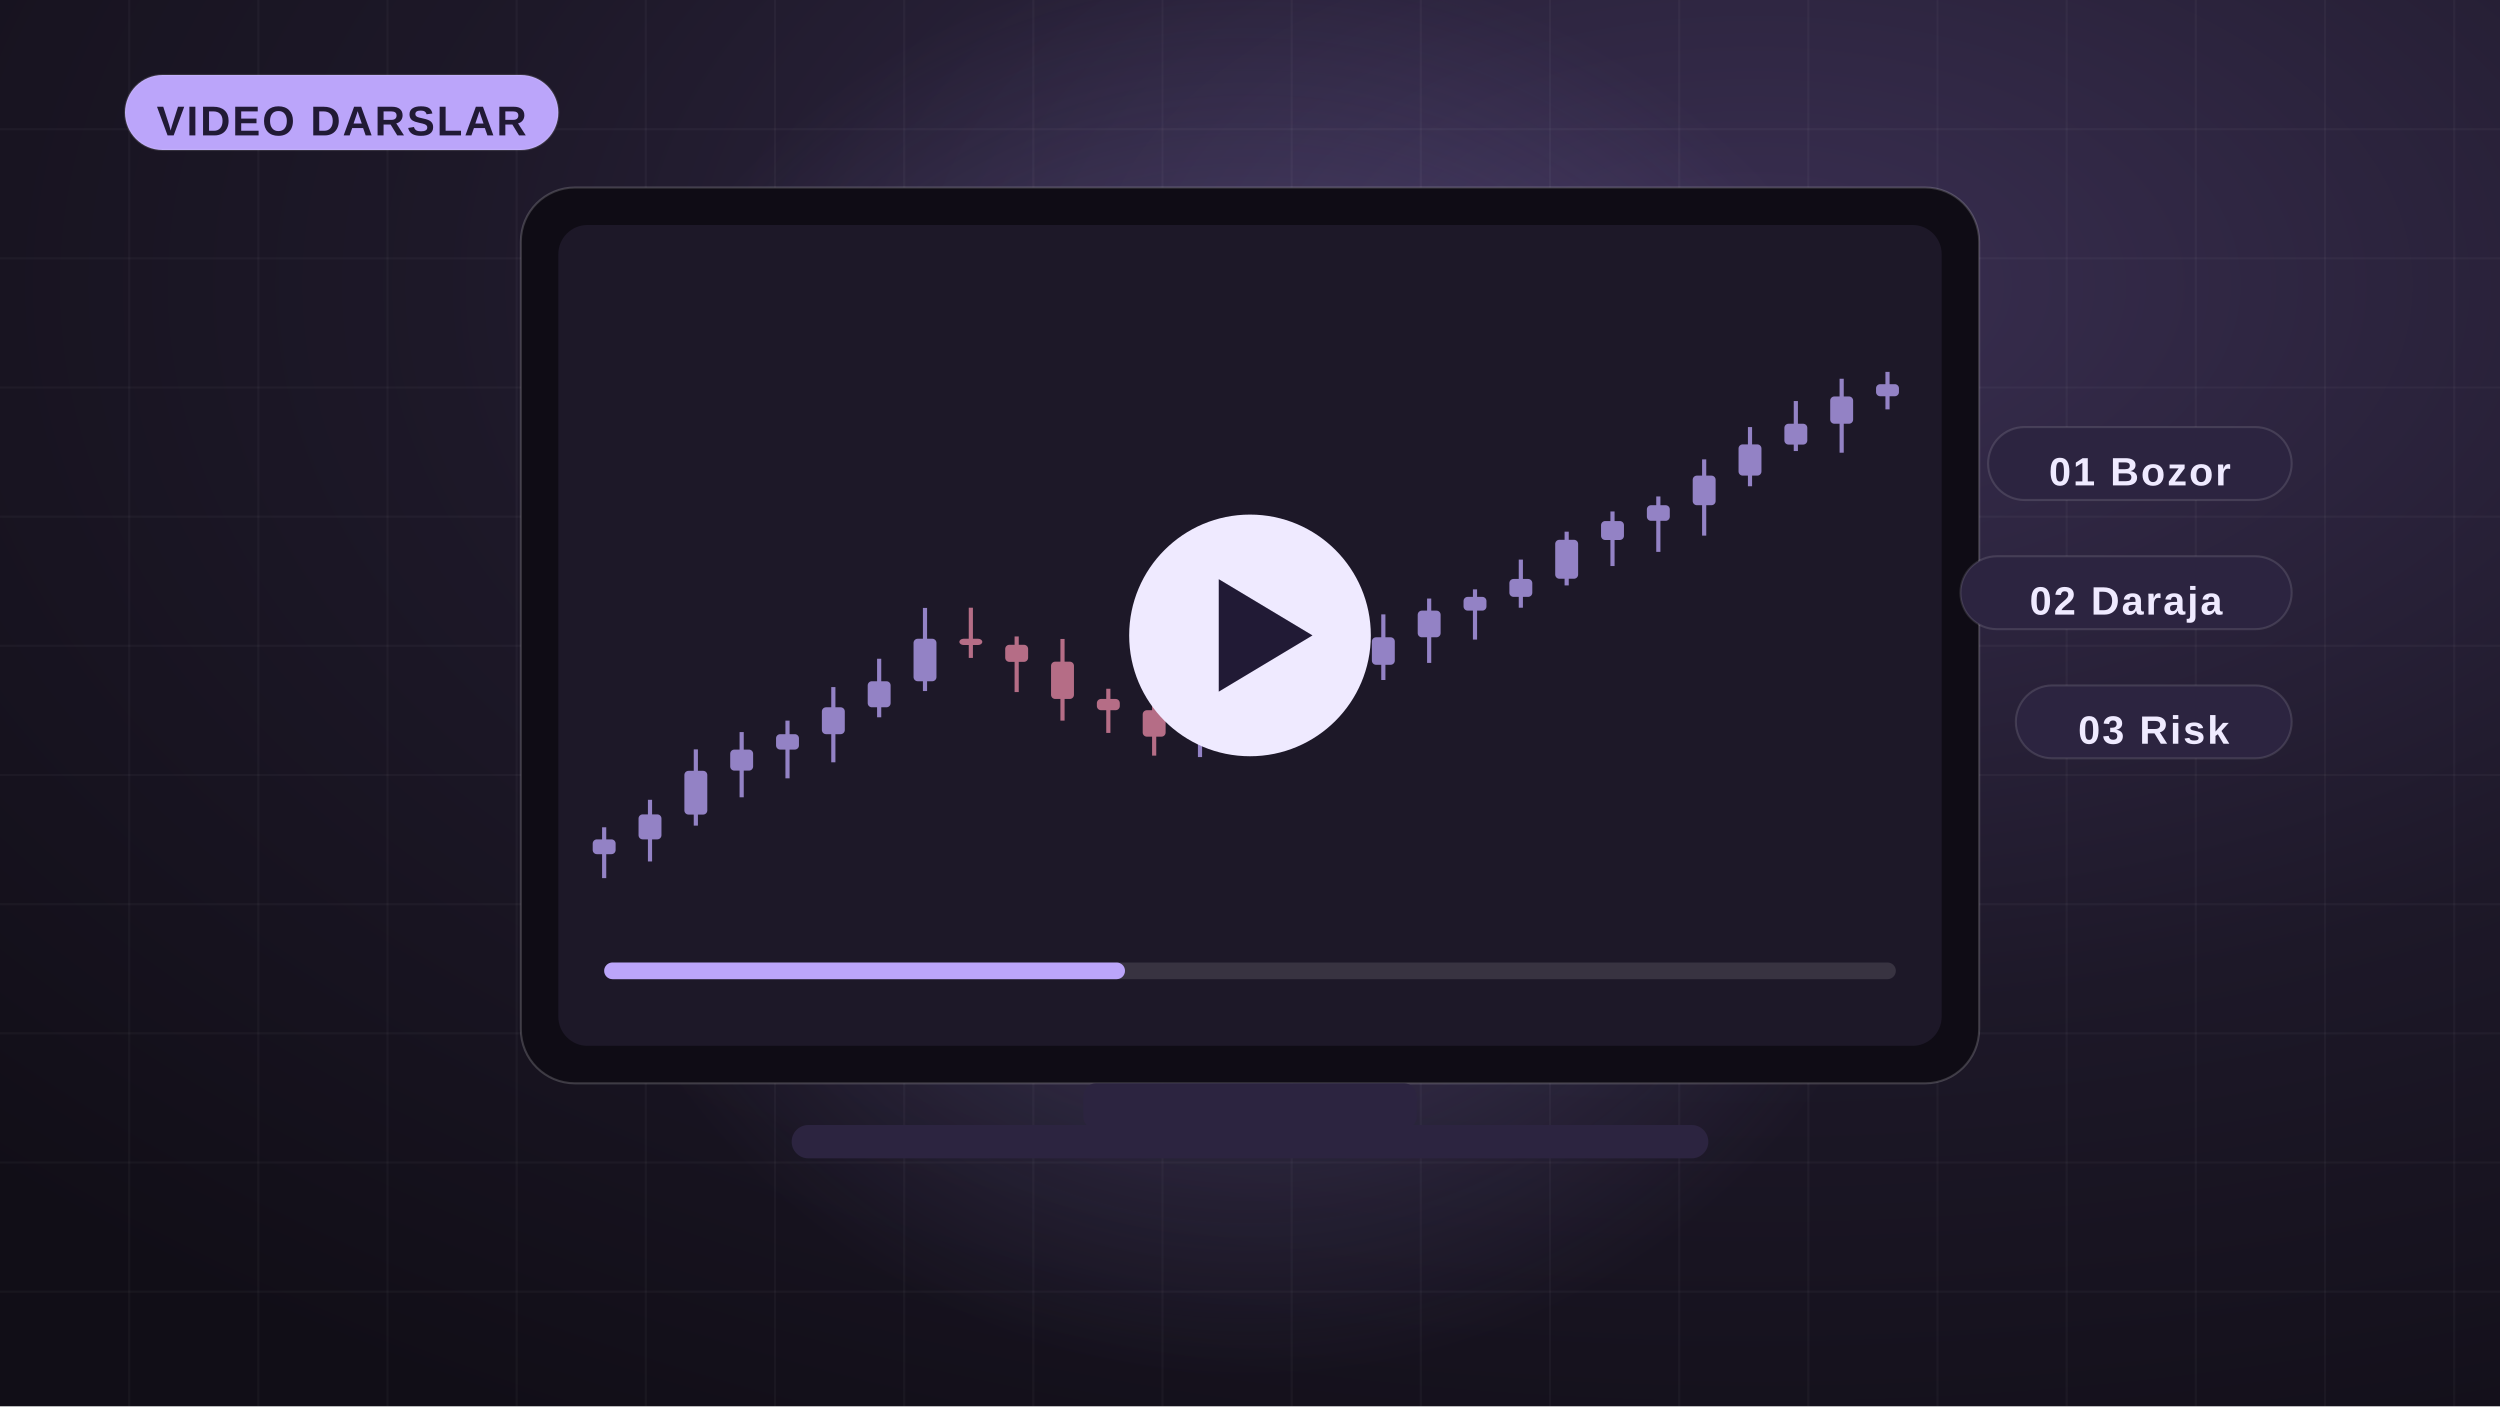
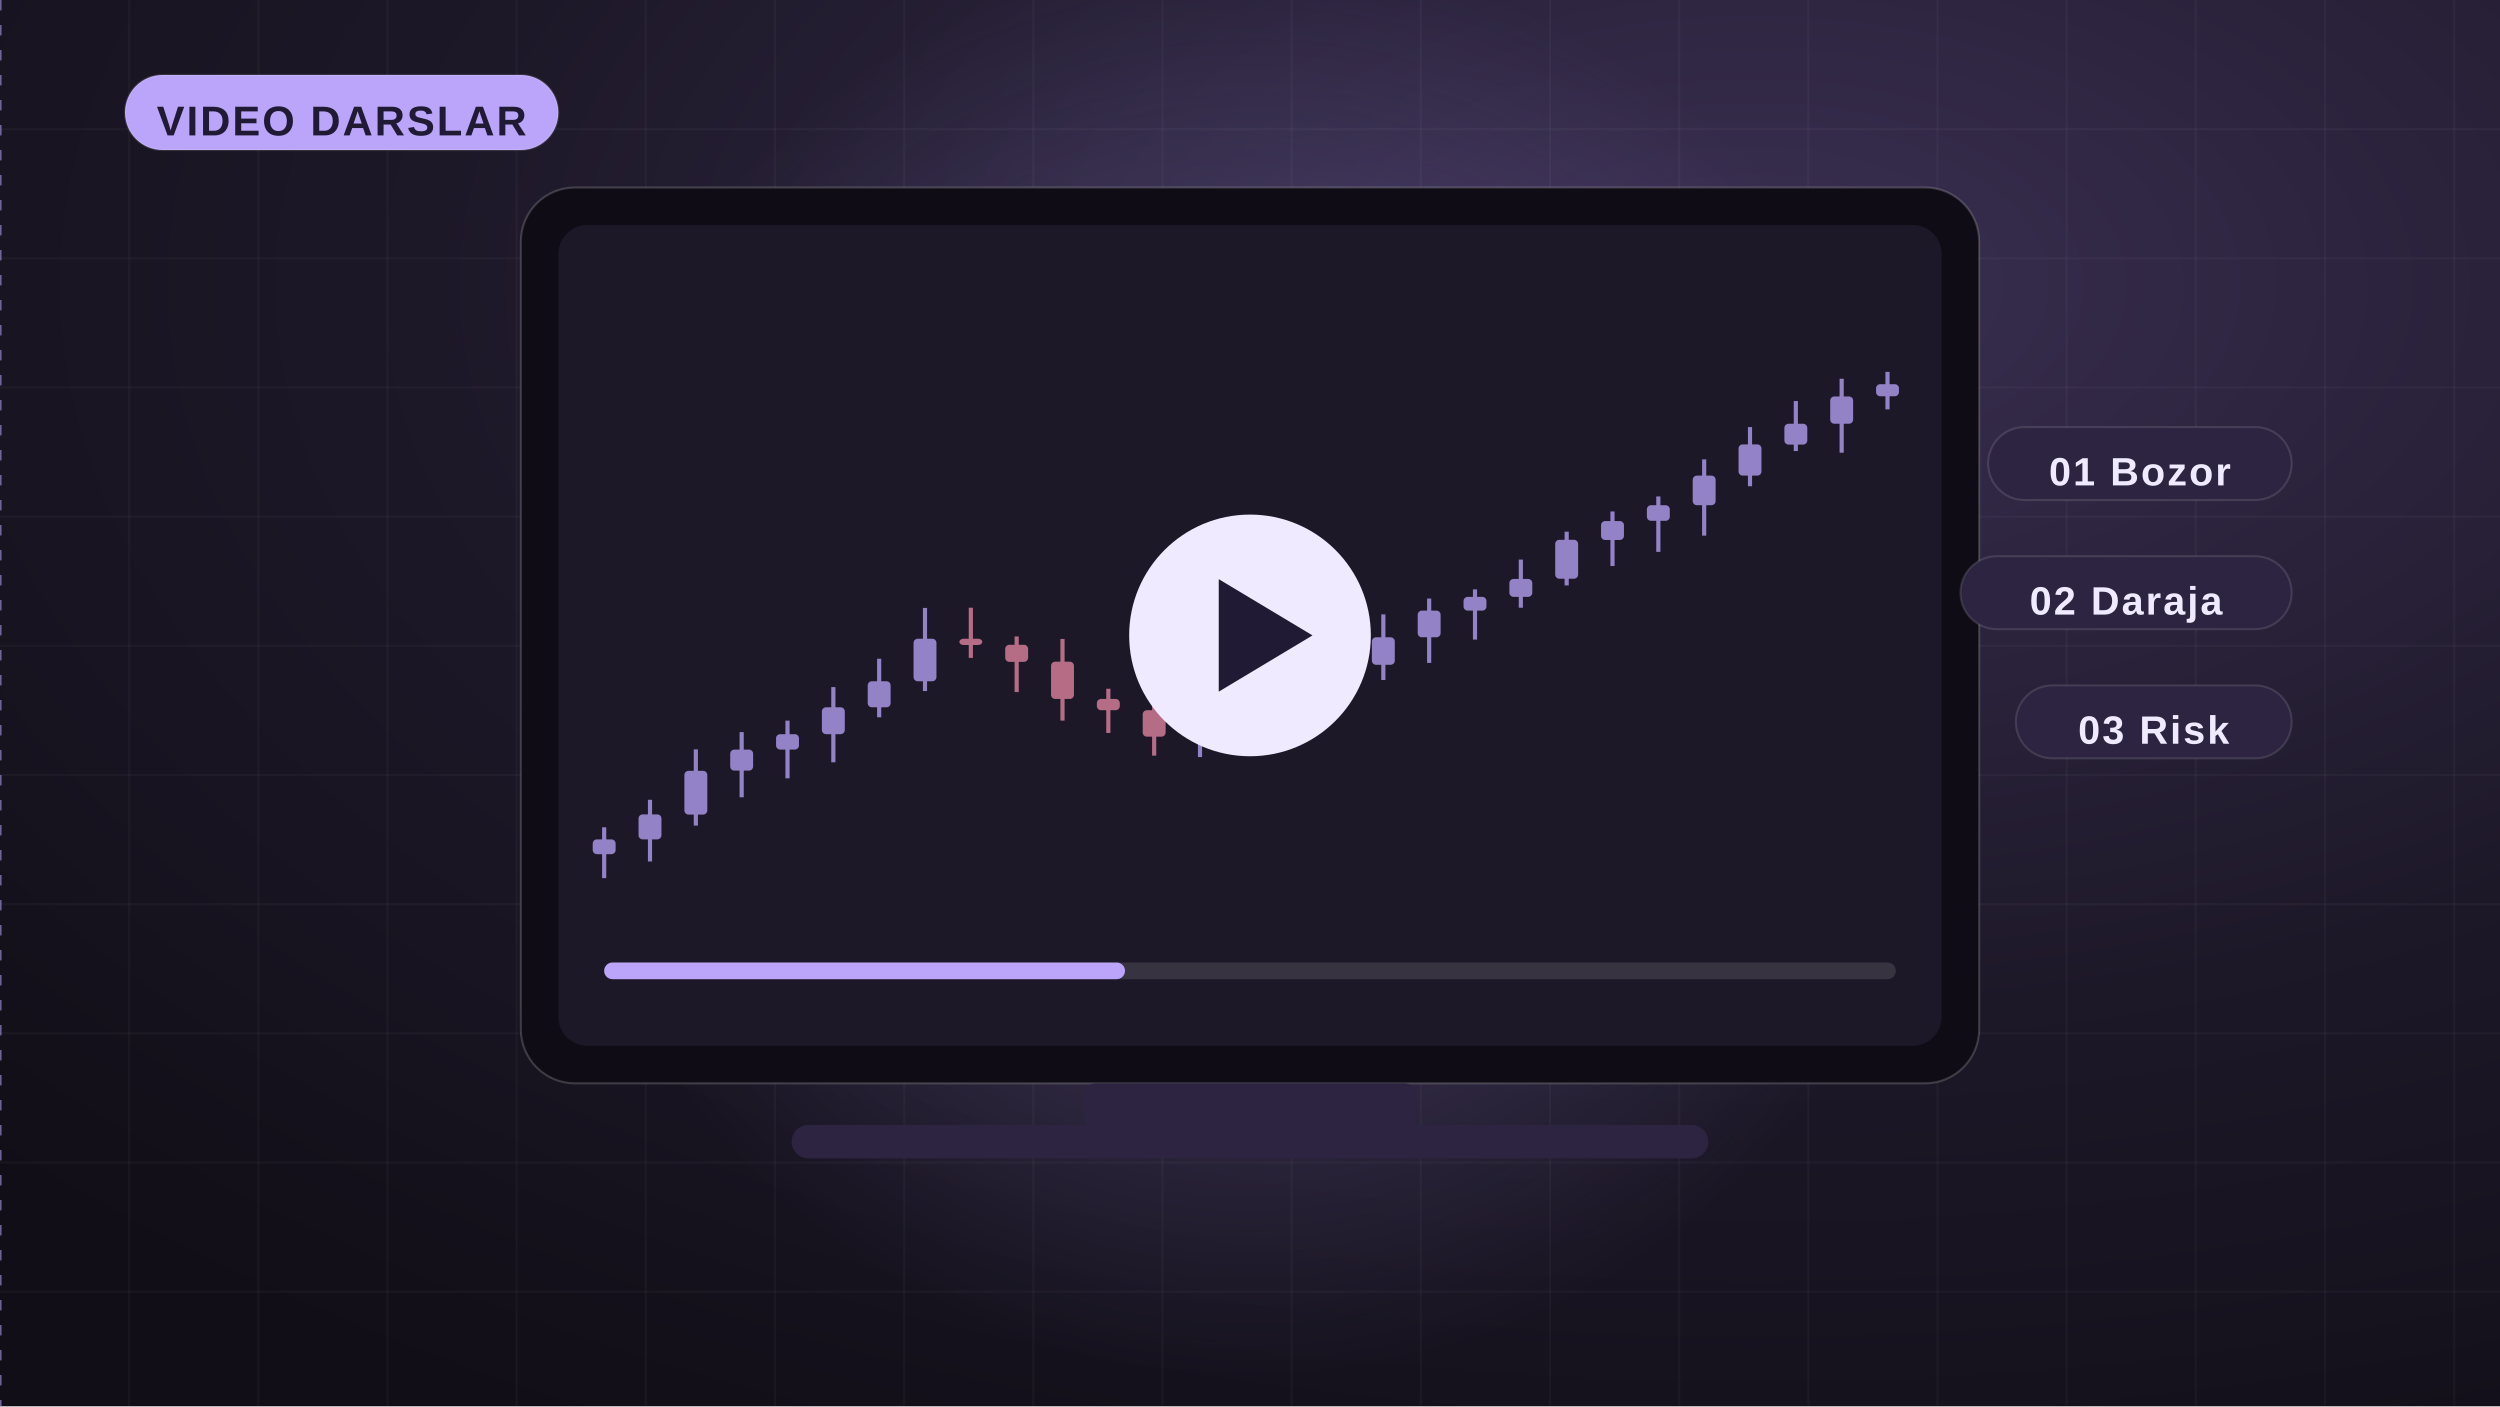
<svg xmlns="http://www.w3.org/2000/svg" width="1200" height="675" viewBox="0 0 1200 675">
  <style>
text{font-family:Arial,Helvetica,"Liberation Sans",sans-serif}
@keyframes grow{from{transform:scaleY(.05);opacity:0}to{transform:none;opacity:1}}
@keyframes live{0%,100%{transform:none}50%{transform:scaleY(1.22)}}
@keyframes flo{0%,100%{transform:translateY(0)}50%{transform:translateY(-6px)}}
@keyframes br{0%,100%{opacity:.7;transform:scale(1)}50%{opacity:1;transform:scale(1.1)}}
@keyframes march{to{stroke-dashoffset:-60}}
@keyframes draw{0%{stroke-dashoffset:1;opacity:1}38%{stroke-dashoffset:0}86%{stroke-dashoffset:0;opacity:1}96%{opacity:0}100%{stroke-dashoffset:1;opacity:0}}
@keyframes bob{0%,100%{transform:none}50%{transform:scaleY(.72)}}
@keyframes dp{0%,100%{transform:scale(1)}50%{transform:scale(1.18)}}
@keyframes hl{0%,100%{opacity:.35}50%{opacity:1}}
@keyframes rin{from{opacity:0;transform:translateX(-18px)}to{opacity:1;transform:none}}
@keyframes bobx{0%,100%{transform:none}50%{transform:scaleX(.78)}}
.row{animation:rin .8s cubic-bezier(.2,.8,.2,1) both}
.barx{transform-box:fill-box;animation:bobx 2.6s ease-in-out infinite}
.cd,.bar,.dot,.glow{transform-box:fill-box}
- .cd{transform-origin:50% 100%;animation:grow .7s cubic-bezier(.2,.8,.2,1) both}
- .cd.live{transform-origin:50% 50%;animation:grow .7s cubic-bezier(.2,.8,.2,1) both,live 1.8s ease-in-out 1.6s infinite}
+ @keyframes wave{0%,100%{transform:none}50%{transform:scaleY(.78)}}
+ .cd{transform-origin:50% 100%;animation:grow .7s cubic-bezier(.2,.8,.2,1) both,wave 2.8s ease-in-out infinite}
+ .cd.live{transform-origin:50% 50%;animation:grow .7s cubic-bezier(.2,.8,.2,1) both,live 1.6s ease-in-out infinite}
+ @keyframes scan{from{transform:translateX(-90px)}to{transform:translateX(1290px)}}
+ .scan{animation:scan 6.5s cubic-bezier(.45,0,.55,1) infinite}
.chip{animation:flo 4.5s ease-in-out infinite}
.glow{transform-origin:50% 50%;animation:br 6s ease-in-out infinite}
.dash{animation:march 3.2s linear infinite}
.draw{stroke-dasharray:1;stroke-dashoffset:1;animation:draw 8s cubic-bezier(.4,0,.2,1) .3s infinite}
.bar{transform-origin:50% 100%;animation:bob 2.4s ease-in-out infinite}
.dot{transform-origin:50% 50%;animation:dp 2.2s ease-in-out infinite}
.hl{animation:hl 2.2s ease-in-out infinite}
- @media (prefers-reduced-motion:reduce){*{animation:none!important}.draw{stroke-dasharray:none;stroke-dashoffset:0}}
+ @media (prefers-reduced-motion:reduce){*{animation:none!important}.draw{stroke-dasharray:none;stroke-dashoffset:0}.scan,.mdot{display:none}}
</style>
  <defs>
    <radialGradient id="bg" cx="70%" cy="20%" r="95%">
      <stop offset="0" stop-color="#3a2f52" />
      <stop offset=".55" stop-color="#1d1828" />
      <stop offset="1" stop-color="#110e17" />
    </radialGradient>
    <radialGradient id="glow" cx="50%" cy="50%" r="50%">
      <stop offset="0" stop-color="#a697eb" stop-opacity=".35" />
      <stop offset="1" stop-color="#a697eb" stop-opacity="0" />
    </radialGradient>
+     <linearGradient id="scanG" x1="0" y1="0" x2="1" y2="0">
+       <stop offset="0" stop-color="#bba5fa" stop-opacity="0" />
+       <stop offset="1" stop-color="#bba5fa" stop-opacity=".2" />
+     </linearGradient>
    <linearGradient id="fadeUp" x1="0" y1="0" x2="0" y2="1">
      <stop offset="0" stop-color="#bba5fa" stop-opacity=".35" />
      <stop offset="1" stop-color="#bba5fa" stop-opacity="0" />
    </linearGradient>
  </defs>
  <rect width="1200" height="675" fill="url(#bg)" />
  <line x1="62" y1="0" x2="62" y2="675" stroke="#fff" stroke-opacity=".035" />
  <line x1="124" y1="0" x2="124" y2="675" stroke="#fff" stroke-opacity=".035" />
  <line x1="186" y1="0" x2="186" y2="675" stroke="#fff" stroke-opacity=".035" />
  <line x1="248" y1="0" x2="248" y2="675" stroke="#fff" stroke-opacity=".035" />
  <line x1="310" y1="0" x2="310" y2="675" stroke="#fff" stroke-opacity=".035" />
  <line x1="372" y1="0" x2="372" y2="675" stroke="#fff" stroke-opacity=".035" />
  <line x1="434" y1="0" x2="434" y2="675" stroke="#fff" stroke-opacity=".035" />
  <line x1="496" y1="0" x2="496" y2="675" stroke="#fff" stroke-opacity=".035" />
  <line x1="558" y1="0" x2="558" y2="675" stroke="#fff" stroke-opacity=".035" />
  <line x1="620" y1="0" x2="620" y2="675" stroke="#fff" stroke-opacity=".035" />
  <line x1="682" y1="0" x2="682" y2="675" stroke="#fff" stroke-opacity=".035" />
  <line x1="744" y1="0" x2="744" y2="675" stroke="#fff" stroke-opacity=".035" />
  <line x1="806" y1="0" x2="806" y2="675" stroke="#fff" stroke-opacity=".035" />
  <line x1="868" y1="0" x2="868" y2="675" stroke="#fff" stroke-opacity=".035" />
  <line x1="930" y1="0" x2="930" y2="675" stroke="#fff" stroke-opacity=".035" />
  <line x1="992" y1="0" x2="992" y2="675" stroke="#fff" stroke-opacity=".035" />
  <line x1="1054" y1="0" x2="1054" y2="675" stroke="#fff" stroke-opacity=".035" />
  <line x1="1116" y1="0" x2="1116" y2="675" stroke="#fff" stroke-opacity=".035" />
  <line x1="1178" y1="0" x2="1178" y2="675" stroke="#fff" stroke-opacity=".035" />
  <line x1="0" y1="62" x2="1200" y2="62" stroke="#fff" stroke-opacity=".035" />
  <line x1="0" y1="124" x2="1200" y2="124" stroke="#fff" stroke-opacity=".035" />
  <line x1="0" y1="186" x2="1200" y2="186" stroke="#fff" stroke-opacity=".035" />
  <line x1="0" y1="248" x2="1200" y2="248" stroke="#fff" stroke-opacity=".035" />
  <line x1="0" y1="310" x2="1200" y2="310" stroke="#fff" stroke-opacity=".035" />
  <line x1="0" y1="372" x2="1200" y2="372" stroke="#fff" stroke-opacity=".035" />
  <line x1="0" y1="434" x2="1200" y2="434" stroke="#fff" stroke-opacity=".035" />
  <line x1="0" y1="496" x2="1200" y2="496" stroke="#fff" stroke-opacity=".035" />
  <line x1="0" y1="558" x2="1200" y2="558" stroke="#fff" stroke-opacity=".035" />
  <line x1="0" y1="620" x2="1200" y2="620" stroke="#fff" stroke-opacity=".035" />
  <circle class="glow" cx="600" cy="320" r="340" fill="url(#glow)" />
  <g transform="translate(250 90)">
    <rect width="700" height="430" rx="26" fill="#0f0c15" stroke="#fff" stroke-opacity=".18" />
    <rect x="18" y="18" width="664" height="394" rx="14" fill="#1d1828" />
    <g transform="translate(40 60)" opacity=".75">
-       <g class="cd" style="animation-delay:200ms">
+       <g class="cd" style="animation-delay:200ms,1100ms">
        <line x1="0" x2="0" y1="247.1" y2="271.5" stroke="#bba5fa" stroke-width="2" />
        <rect x="-5.5" y="252.9" width="11" height="7.1" rx="2" fill="#bba5fa" />
      </g>
-       <g class="cd" style="animation-delay:235ms">
+       <g class="cd" style="animation-delay:235ms,1220ms">
        <line x1="22" x2="22" y1="233.9" y2="263.5" stroke="#bba5fa" stroke-width="2" />
        <rect x="16.5" y="240.9" width="11" height="12.0" rx="2" fill="#bba5fa" />
      </g>
-       <g class="cd" style="animation-delay:270ms">
+       <g class="cd" style="animation-delay:270ms,1340ms">
        <line x1="44" x2="44" y1="209.7" y2="246.3" stroke="#bba5fa" stroke-width="2" />
        <rect x="38.5" y="220.0" width="11" height="21.0" rx="2" fill="#bba5fa" />
      </g>
-       <g class="cd" style="animation-delay:305ms">
+       <g class="cd" style="animation-delay:305ms,1460ms">
        <line x1="66" x2="66" y1="201.4" y2="232.7" stroke="#bba5fa" stroke-width="2" />
        <rect x="60.5" y="209.8" width="11" height="10.1" rx="2" fill="#bba5fa" />
      </g>
-       <g class="cd" style="animation-delay:340ms">
+       <g class="cd" style="animation-delay:340ms,1580ms">
        <line x1="88" x2="88" y1="195.9" y2="223.6" stroke="#bba5fa" stroke-width="2" />
        <rect x="82.5" y="202.4" width="11" height="7.4" rx="2" fill="#bba5fa" />
      </g>
-       <g class="cd" style="animation-delay:375ms">
+       <g class="cd" style="animation-delay:375ms,1700ms">
        <line x1="110" x2="110" y1="179.8" y2="215.9" stroke="#bba5fa" stroke-width="2" />
        <rect x="104.5" y="189.5" width="11" height="12.9" rx="2" fill="#bba5fa" />
      </g>
-       <g class="cd" style="animation-delay:410ms">
+       <g class="cd" style="animation-delay:410ms,1820ms">
        <line x1="132" x2="132" y1="166.2" y2="194.3" stroke="#bba5fa" stroke-width="2" />
        <rect x="126.5" y="177.0" width="11" height="12.5" rx="2" fill="#bba5fa" />
      </g>
-       <g class="cd" style="animation-delay:445ms">
+       <g class="cd" style="animation-delay:445ms,1940ms">
        <line x1="154" x2="154" y1="141.8" y2="181.7" stroke="#bba5fa" stroke-width="2" />
        <rect x="148.5" y="156.6" width="11" height="20.4" rx="2" fill="#bba5fa" />
      </g>
-       <g class="cd" style="animation-delay:480ms">
+       <g class="cd" style="animation-delay:480ms,2060ms">
        <line x1="176" x2="176" y1="141.7" y2="165.8" stroke="#e88aa6" stroke-width="2" />
        <rect x="170.5" y="156.6" width="11" height="3.0" rx="2" fill="#e88aa6" />
      </g>
-       <g class="cd" style="animation-delay:515ms">
+       <g class="cd" style="animation-delay:515ms,2180ms">
        <line x1="198" x2="198" y1="155.5" y2="182.2" stroke="#e88aa6" stroke-width="2" />
        <rect x="192.5" y="159.5" width="11" height="8.2" rx="2" fill="#e88aa6" />
      </g>
-       <g class="cd" style="animation-delay:550ms">
+       <g class="cd" style="animation-delay:550ms,2300ms">
        <line x1="220" x2="220" y1="156.7" y2="195.9" stroke="#e88aa6" stroke-width="2" />
        <rect x="214.5" y="167.6" width="11" height="17.9" rx="2" fill="#e88aa6" />
      </g>
-       <g class="cd" style="animation-delay:585ms">
+       <g class="cd" style="animation-delay:585ms,2420ms">
        <line x1="242" x2="242" y1="180.6" y2="201.8" stroke="#e88aa6" stroke-width="2" />
        <rect x="236.5" y="185.5" width="11" height="5.4" rx="2" fill="#e88aa6" />
      </g>
-       <g class="cd" style="animation-delay:620ms">
+       <g class="cd" style="animation-delay:620ms,2540ms">
        <line x1="264" x2="264" y1="176.1" y2="212.7" stroke="#e88aa6" stroke-width="2" />
        <rect x="258.5" y="190.9" width="11" height="12.7" rx="2" fill="#e88aa6" />
      </g>
-       <g class="cd" style="animation-delay:655ms">
+       <g class="cd" style="animation-delay:655ms,2660ms">
        <line x1="286" x2="286" y1="184.7" y2="213.4" stroke="#bba5fa" stroke-width="2" />
        <rect x="280.5" y="194.4" width="11" height="9.2" rx="2" fill="#bba5fa" />
      </g>
-       <g class="cd" style="animation-delay:690ms">
+       <g class="cd" style="animation-delay:690ms,2780ms">
        <line x1="308" x2="308" y1="180.6" y2="200.7" stroke="#bba5fa" stroke-width="2" />
        <rect x="302.5" y="187.2" width="11" height="7.2" rx="2" fill="#bba5fa" />
      </g>
-       <g class="cd" style="animation-delay:725ms">
+       <g class="cd" style="animation-delay:725ms,2900ms">
        <line x1="330" x2="330" y1="166.4" y2="190.5" stroke="#bba5fa" stroke-width="2" />
        <rect x="324.5" y="176.8" width="11" height="10.4" rx="2" fill="#bba5fa" />
      </g>
-       <g class="cd" style="animation-delay:760ms">
+       <g class="cd" style="animation-delay:760ms,3020ms">
        <line x1="352" x2="352" y1="154.8" y2="182.8" stroke="#bba5fa" stroke-width="2" />
        <rect x="346.5" y="169.1" width="11" height="7.7" rx="2" fill="#bba5fa" />
      </g>
-       <g class="cd" style="animation-delay:795ms">
+       <g class="cd" style="animation-delay:795ms,3140ms">
        <line x1="374" x2="374" y1="144.9" y2="176.4" stroke="#bba5fa" stroke-width="2" />
        <rect x="368.5" y="155.9" width="11" height="13.2" rx="2" fill="#bba5fa" />
      </g>
-       <g class="cd" style="animation-delay:830ms">
+       <g class="cd" style="animation-delay:830ms,3260ms">
        <line x1="396" x2="396" y1="137.3" y2="168.2" stroke="#bba5fa" stroke-width="2" />
        <rect x="390.5" y="143.1" width="11" height="12.8" rx="2" fill="#bba5fa" />
      </g>
-       <g class="cd" style="animation-delay:865ms">
+       <g class="cd" style="animation-delay:865ms,3380ms">
        <line x1="418" x2="418" y1="132.9" y2="157.0" stroke="#bba5fa" stroke-width="2" />
        <rect x="412.5" y="136.5" width="11" height="6.6" rx="2" fill="#bba5fa" />
      </g>
-       <g class="cd" style="animation-delay:900ms">
+       <g class="cd" style="animation-delay:900ms,3500ms">
        <line x1="440" x2="440" y1="118.6" y2="141.7" stroke="#bba5fa" stroke-width="2" />
        <rect x="434.5" y="127.9" width="11" height="8.6" rx="2" fill="#bba5fa" />
      </g>
-       <g class="cd" style="animation-delay:935ms">
+       <g class="cd" style="animation-delay:935ms,3620ms">
        <line x1="462" x2="462" y1="105.2" y2="131.0" stroke="#bba5fa" stroke-width="2" />
        <rect x="456.5" y="109.1" width="11" height="18.7" rx="2" fill="#bba5fa" />
      </g>
-       <g class="cd" style="animation-delay:970ms">
+       <g class="cd" style="animation-delay:970ms,3740ms">
        <line x1="484" x2="484" y1="95.5" y2="121.7" stroke="#bba5fa" stroke-width="2" />
        <rect x="478.5" y="100.1" width="11" height="9.1" rx="2" fill="#bba5fa" />
      </g>
-       <g class="cd" style="animation-delay:1005ms">
+       <g class="cd" style="animation-delay:1005ms,3860ms">
        <line x1="506" x2="506" y1="88.3" y2="114.9" stroke="#bba5fa" stroke-width="2" />
        <rect x="500.5" y="92.5" width="11" height="7.5" rx="2" fill="#bba5fa" />
      </g>
-       <g class="cd" style="animation-delay:1040ms">
+       <g class="cd" style="animation-delay:1040ms,3980ms">
        <line x1="528" x2="528" y1="70.5" y2="107.1" stroke="#bba5fa" stroke-width="2" />
        <rect x="522.5" y="78.3" width="11" height="14.2" rx="2" fill="#bba5fa" />
      </g>
-       <g class="cd" style="animation-delay:1075ms">
+       <g class="cd" style="animation-delay:1075ms,4100ms">
        <line x1="550" x2="550" y1="55.0" y2="83.4" stroke="#bba5fa" stroke-width="2" />
        <rect x="544.5" y="63.3" width="11" height="15.0" rx="2" fill="#bba5fa" />
      </g>
-       <g class="cd" style="animation-delay:1110ms">
+       <g class="cd" style="animation-delay:1110ms,4220ms">
        <line x1="572" x2="572" y1="42.5" y2="66.5" stroke="#bba5fa" stroke-width="2" />
        <rect x="566.5" y="53.4" width="11" height="10.0" rx="2" fill="#bba5fa" />
      </g>
-       <g class="cd" style="animation-delay:1145ms">
+       <g class="cd" style="animation-delay:1145ms,4340ms">
        <line x1="594" x2="594" y1="31.8" y2="67.3" stroke="#bba5fa" stroke-width="2" />
        <rect x="588.5" y="40.3" width="11" height="13.1" rx="2" fill="#bba5fa" />
      </g>
-       <g class="cd live" style="animation-delay:1180ms">
+       <g class="cd live" style="animation-delay:1180ms,4460ms">
        <line x1="616" x2="616" y1="28.5" y2="46.5" stroke="#bba5fa" stroke-width="2" />
        <rect x="610.5" y="34.4" width="11" height="5.8" rx="2" fill="#bba5fa" />
      </g>
    </g>
    <circle cx="350" cy="215" r="58" fill="#efeaff" />
    <path d="M335 188 L335 242 L380 215 Z" fill="#211a35" />
    <rect x="40" y="372" width="620" height="8" rx="4" fill="#fff" fill-opacity=".12" />
    <rect x="40" y="372" width="250" height="8" rx="4" fill="#bba5fa" />
  </g>
  <rect x="520" y="520" width="160" height="22" rx="6" fill="#2c2440" />
  <rect x="380" y="540" width="440" height="16" rx="8" fill="#2c2440" />
  <g class="chip" style="animation-delay:-0.6s">
    <rect x="60" y="36" width="208" height="36" rx="18" fill="#bba5fa" stroke="#fff" stroke-opacity=".12" />
    <text x="164" y="65" text-anchor="middle" font-size="20" font-weight="700" fill="#211a35" letter-spacing="1">VIDEO DARSLAR</text>
  </g>
  <g class="chip" style="animation-delay:-3s">
    <rect x="954.3" y="205" width="145.7" height="35" rx="17.5" fill="#2c2440" stroke="#fff" stroke-opacity=".12" />
    <text x="1027.15" y="233" text-anchor="middle" font-size="19" font-weight="700" fill="#efeaff" letter-spacing="1">01  Bozor</text>
  </g>
  <g class="chip" style="animation-delay:-1.6s">
    <rect x="941" y="267" width="159" height="35" rx="17.5" fill="#2c2440" stroke="#fff" stroke-opacity=".12" />
    <text x="1020.5" y="295" text-anchor="middle" font-size="19" font-weight="700" fill="#efeaff" letter-spacing="1">02  Daraja</text>
  </g>
  <g class="chip" style="animation-delay:-0.2s">
    <rect x="967.6" y="329" width="132.4" height="35" rx="17.5" fill="#2c2440" stroke="#fff" stroke-opacity=".12" />
    <text x="1033.8" y="357" text-anchor="middle" font-size="19" font-weight="700" fill="#efeaff" letter-spacing="1">03  Risk</text>
  </g>
+   <g class="scan">
+     <rect x="-70" y="0" width="70" height="675" fill="url(#scanG)" />
+     <line x1="0" y1="0" x2="0" y2="675" stroke="#bba5fa" stroke-opacity=".55" stroke-width="1.5" stroke-dasharray="5 7" />
+   </g>
</svg>
